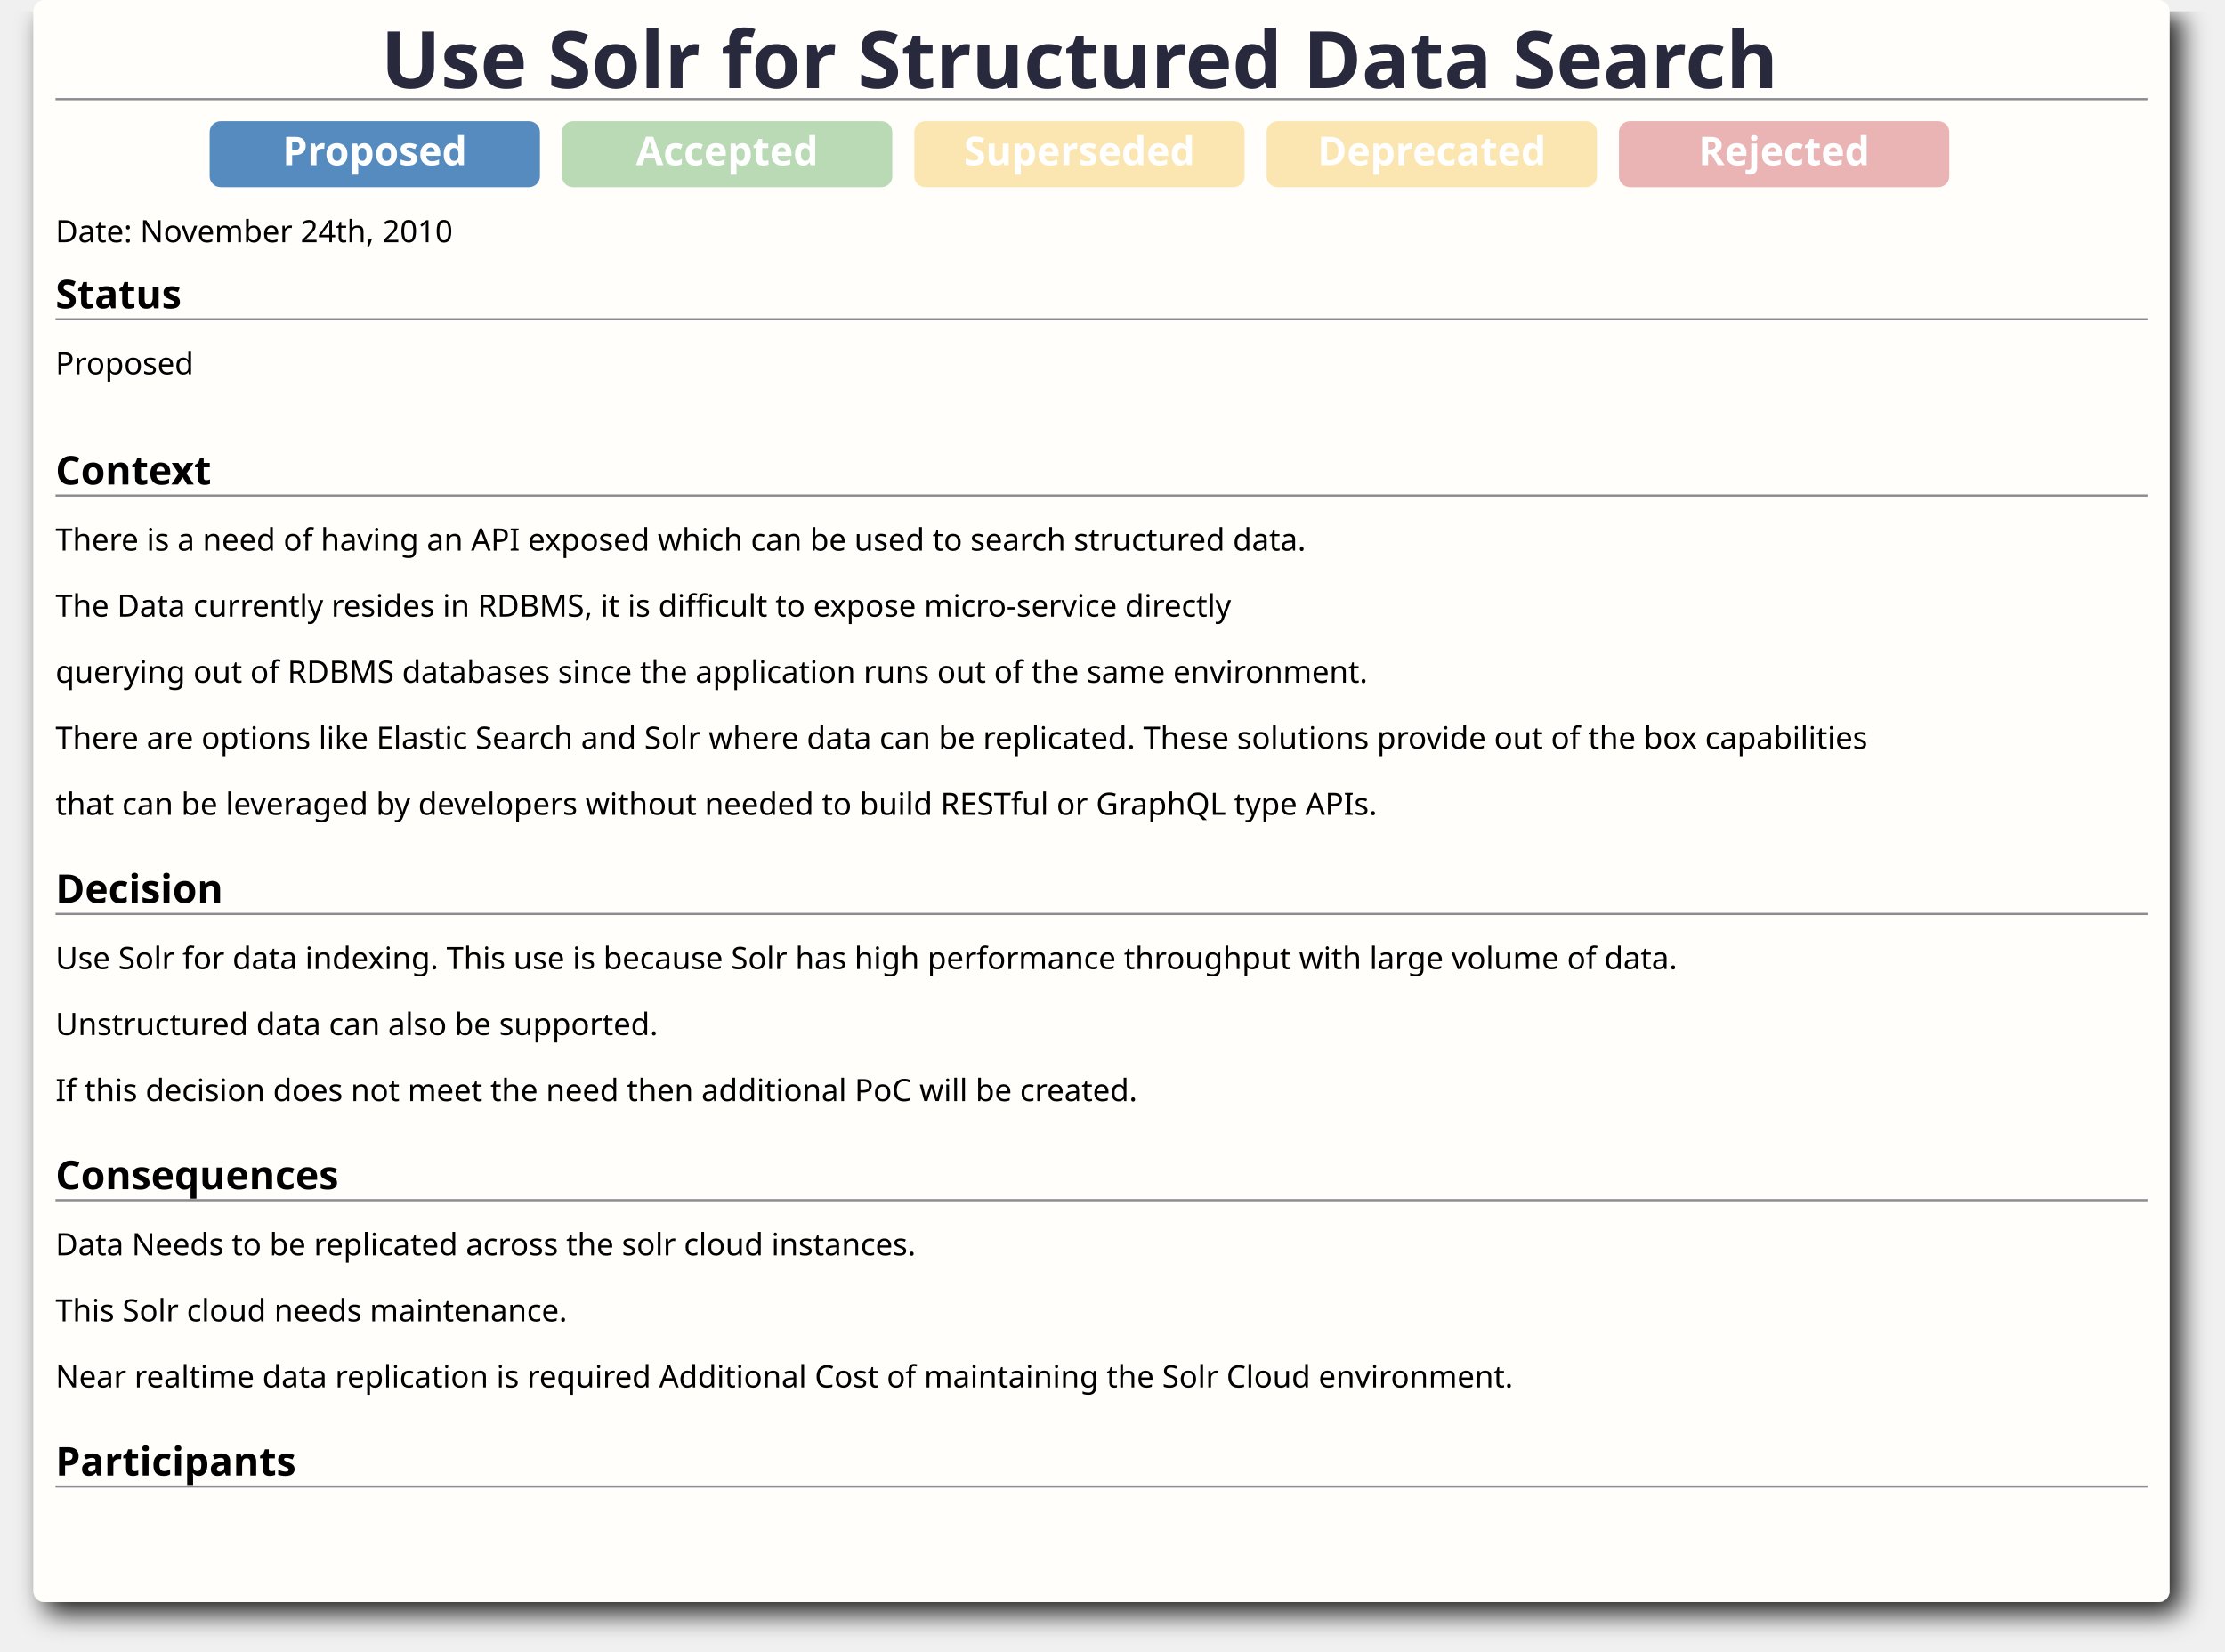
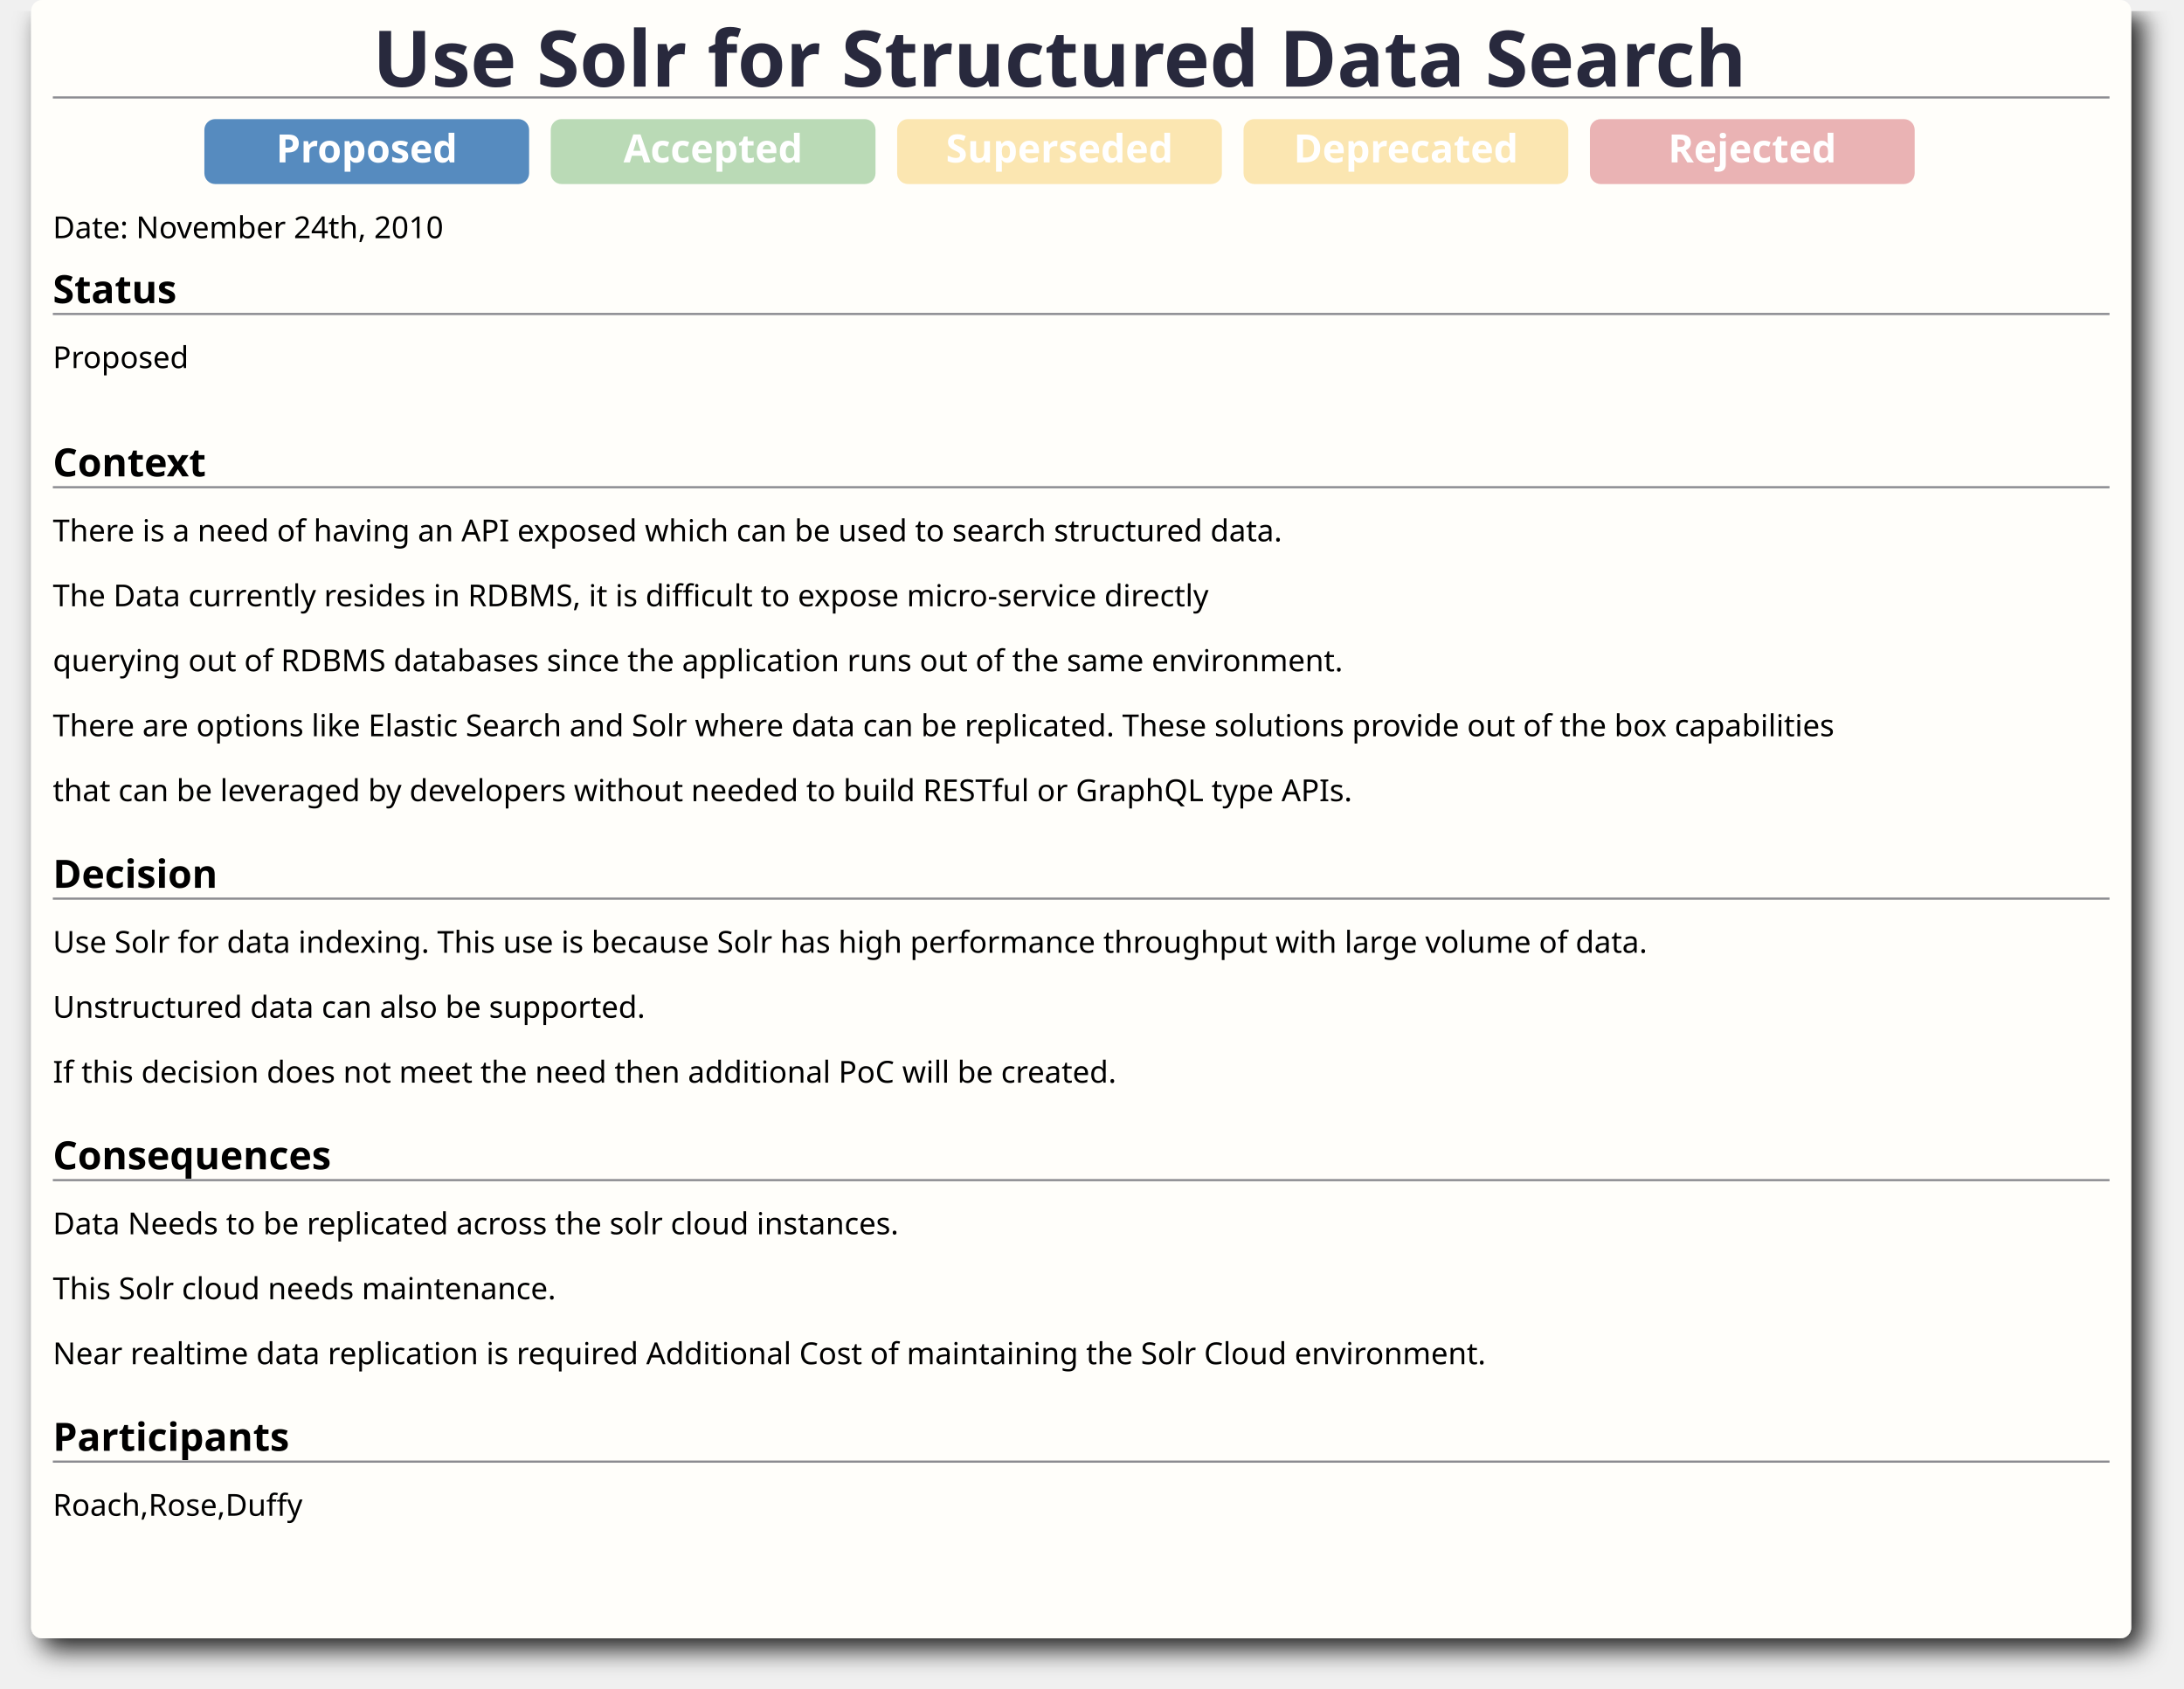
- <svg xmlns="http://www.w3.org/2000/svg" width="970" height="720" viewBox="0 0 1000 750">
+ <svg xmlns="http://www.w3.org/2000/svg" width="970" height="750" viewBox="0 0 1000 780">
  <filter id="dropShadow" height="130%">
    <feGaussianBlur in="SourceAlpha" stdDeviation="6" />
    <feOffset dx="5" dy="5" result="offsetblur" />
    <feComponentTransfer>
      <feFuncA type="linear" slope="0.9" />
    </feComponentTransfer>
    <feMerge>
      <feMergeNode />
      <feMergeNode in="SourceGraphic" />
    </feMerge>
  </filter>
  <style>
        .title {
            font: bold 36px "Noto Sans",sans-serif;
            fill: #28293D;
        }

        .status {
            font: bold 18px "Noto Sans",sans-serif;
        }
        .content {
            font: normal 14px "Noto Sans",sans-serif;
        }
        .context {
            font: bold 18px "Noto Sans",sans-serif;
        }
        .contextline {
            font: normal 14px "Noto Sans",sans-serif;
        }
        .subtitle {
            font: bold 18px "Noto Sans",sans-serif;
            fill: white;
        }
        .unselected {
            opacity: 0.4;
        }
    </style>
  <rect id="myRect" x="10" y="0" width="970" height="97%" rx="5" ry="5" fill="#fffefa" class="card" filter="url(#dropShadow)" />
  <text x="485" y="40" class="title" text-anchor="middle">Use Solr for Structured Data Search</text>
  <line x1="20" y1="45" x2="970" y2="45" stroke="#8B8B90" />
  <g>
    <rect x="90" y="55" fill="#568BBF" width="150" height="30" rx="5" ry="5" class="selected" />
    <text x="165" y="75" text-anchor="middle" class="subtitle">Proposed</text>
  </g>
  <g>
    <rect x="250" y="55" fill="#53A551" width="150" height="30" rx="5" ry="5" class="unselected" />
    <text x="325" y="75" text-anchor="middle" class="subtitle">Accepted</text>
  </g>
  <g>
    <rect x="410" y="55" fill="#F5C344" width="150" height="30" rx="5" ry="5" class="unselected" />
    <text x="485" y="75" text-anchor="middle" class="subtitle">Superseded</text>
  </g>
  <g>
    <rect x="570" y="55" fill="#F5C344" width="150" height="30" rx="5" ry="5" class="unselected" />
    <text x="645" y="75" text-anchor="middle" class="subtitle">Deprecated</text>
  </g>
  <g>
    <rect x="730" y="55" fill="#CB444A" width="150" height="30" rx="5" ry="5" class="unselected" />
    <text x="805" y="75" text-anchor="middle" class="subtitle">Rejected</text>
  </g>
  <text x="20" y="110" class="contextline">
    <tspan>Date: </tspan>
    <tspan class="content">November 24th, 2010</tspan>
  </text>
  <text x="20" y="140">
    <tspan class="status">Status </tspan>
    <tspan x="20" dy="30" class="content">Proposed</tspan>
  </text>
  <line x1="20" y1="145" x2="970" y2="145" stroke="#8B8B90" />
  <text x="20" y="220">
    <tspan class="status">Context</tspan>
    <tspan x="20" dy="30" class="content">There is a need of having an API exposed which can be used to search structured data.</tspan>
    <tspan x="20" dy="30" class="content">The Data currently resides in RDBMS, it is difficult to expose micro-service directly</tspan>
    <tspan x="20" dy="30" class="content">querying out of RDBMS databases since the application runs out of the same environment.</tspan>
    <tspan x="20" dy="30" class="content">There are options like Elastic Search and Solr where data can be replicated. These solutions provide out of the box capabilities</tspan>
    <tspan x="20" dy="30" class="content">that can be leveraged by developers without needed to build RESTful or GraphQL type APIs.</tspan>
  </text>
  <line x1="20" y1="225" x2="970" y2="225" stroke="#8B8B90" />
  <text x="20" y="410">
    <tspan class="status">Decision</tspan>
    <tspan x="20" dy="30" class="content">Use Solr for data indexing. This use is because Solr has high performance throughput with large volume of data. </tspan>
    <tspan x="20" dy="30" class="content">Unstructured data can also be supported. </tspan>
    <tspan x="20" dy="30" class="content">If this decision does not meet the need then additional PoC will be created. </tspan>
  </text>
  <line x1="20" y1="415" x2="970" y2="415" stroke="#8B8B90" />
  <text x="20" y="540">
    <tspan class="status">Consequences</tspan>
    <tspan x="20" dy="30" class="content">Data Needs to be replicated across the solr cloud instances. </tspan>
    <tspan x="20" dy="30" class="content">This Solr cloud needs maintenance. </tspan>
    <tspan x="20" dy="30" class="content">Near realtime data replication is required Additional Cost of maintaining the Solr Cloud environment. </tspan>
  </text>
  <line x1="20" y1="545" x2="970" y2="545" stroke="#8B8B90" />
  <text x="20" y="670">
    <tspan class="status">Participants</tspan>
+     <tspan x="20" dy="30" class="content">Roach,Rose,Duffy </tspan>
  </text>
  <line x1="20" y1="675" x2="970" y2="675" stroke="#8B8B90" />
</svg>
